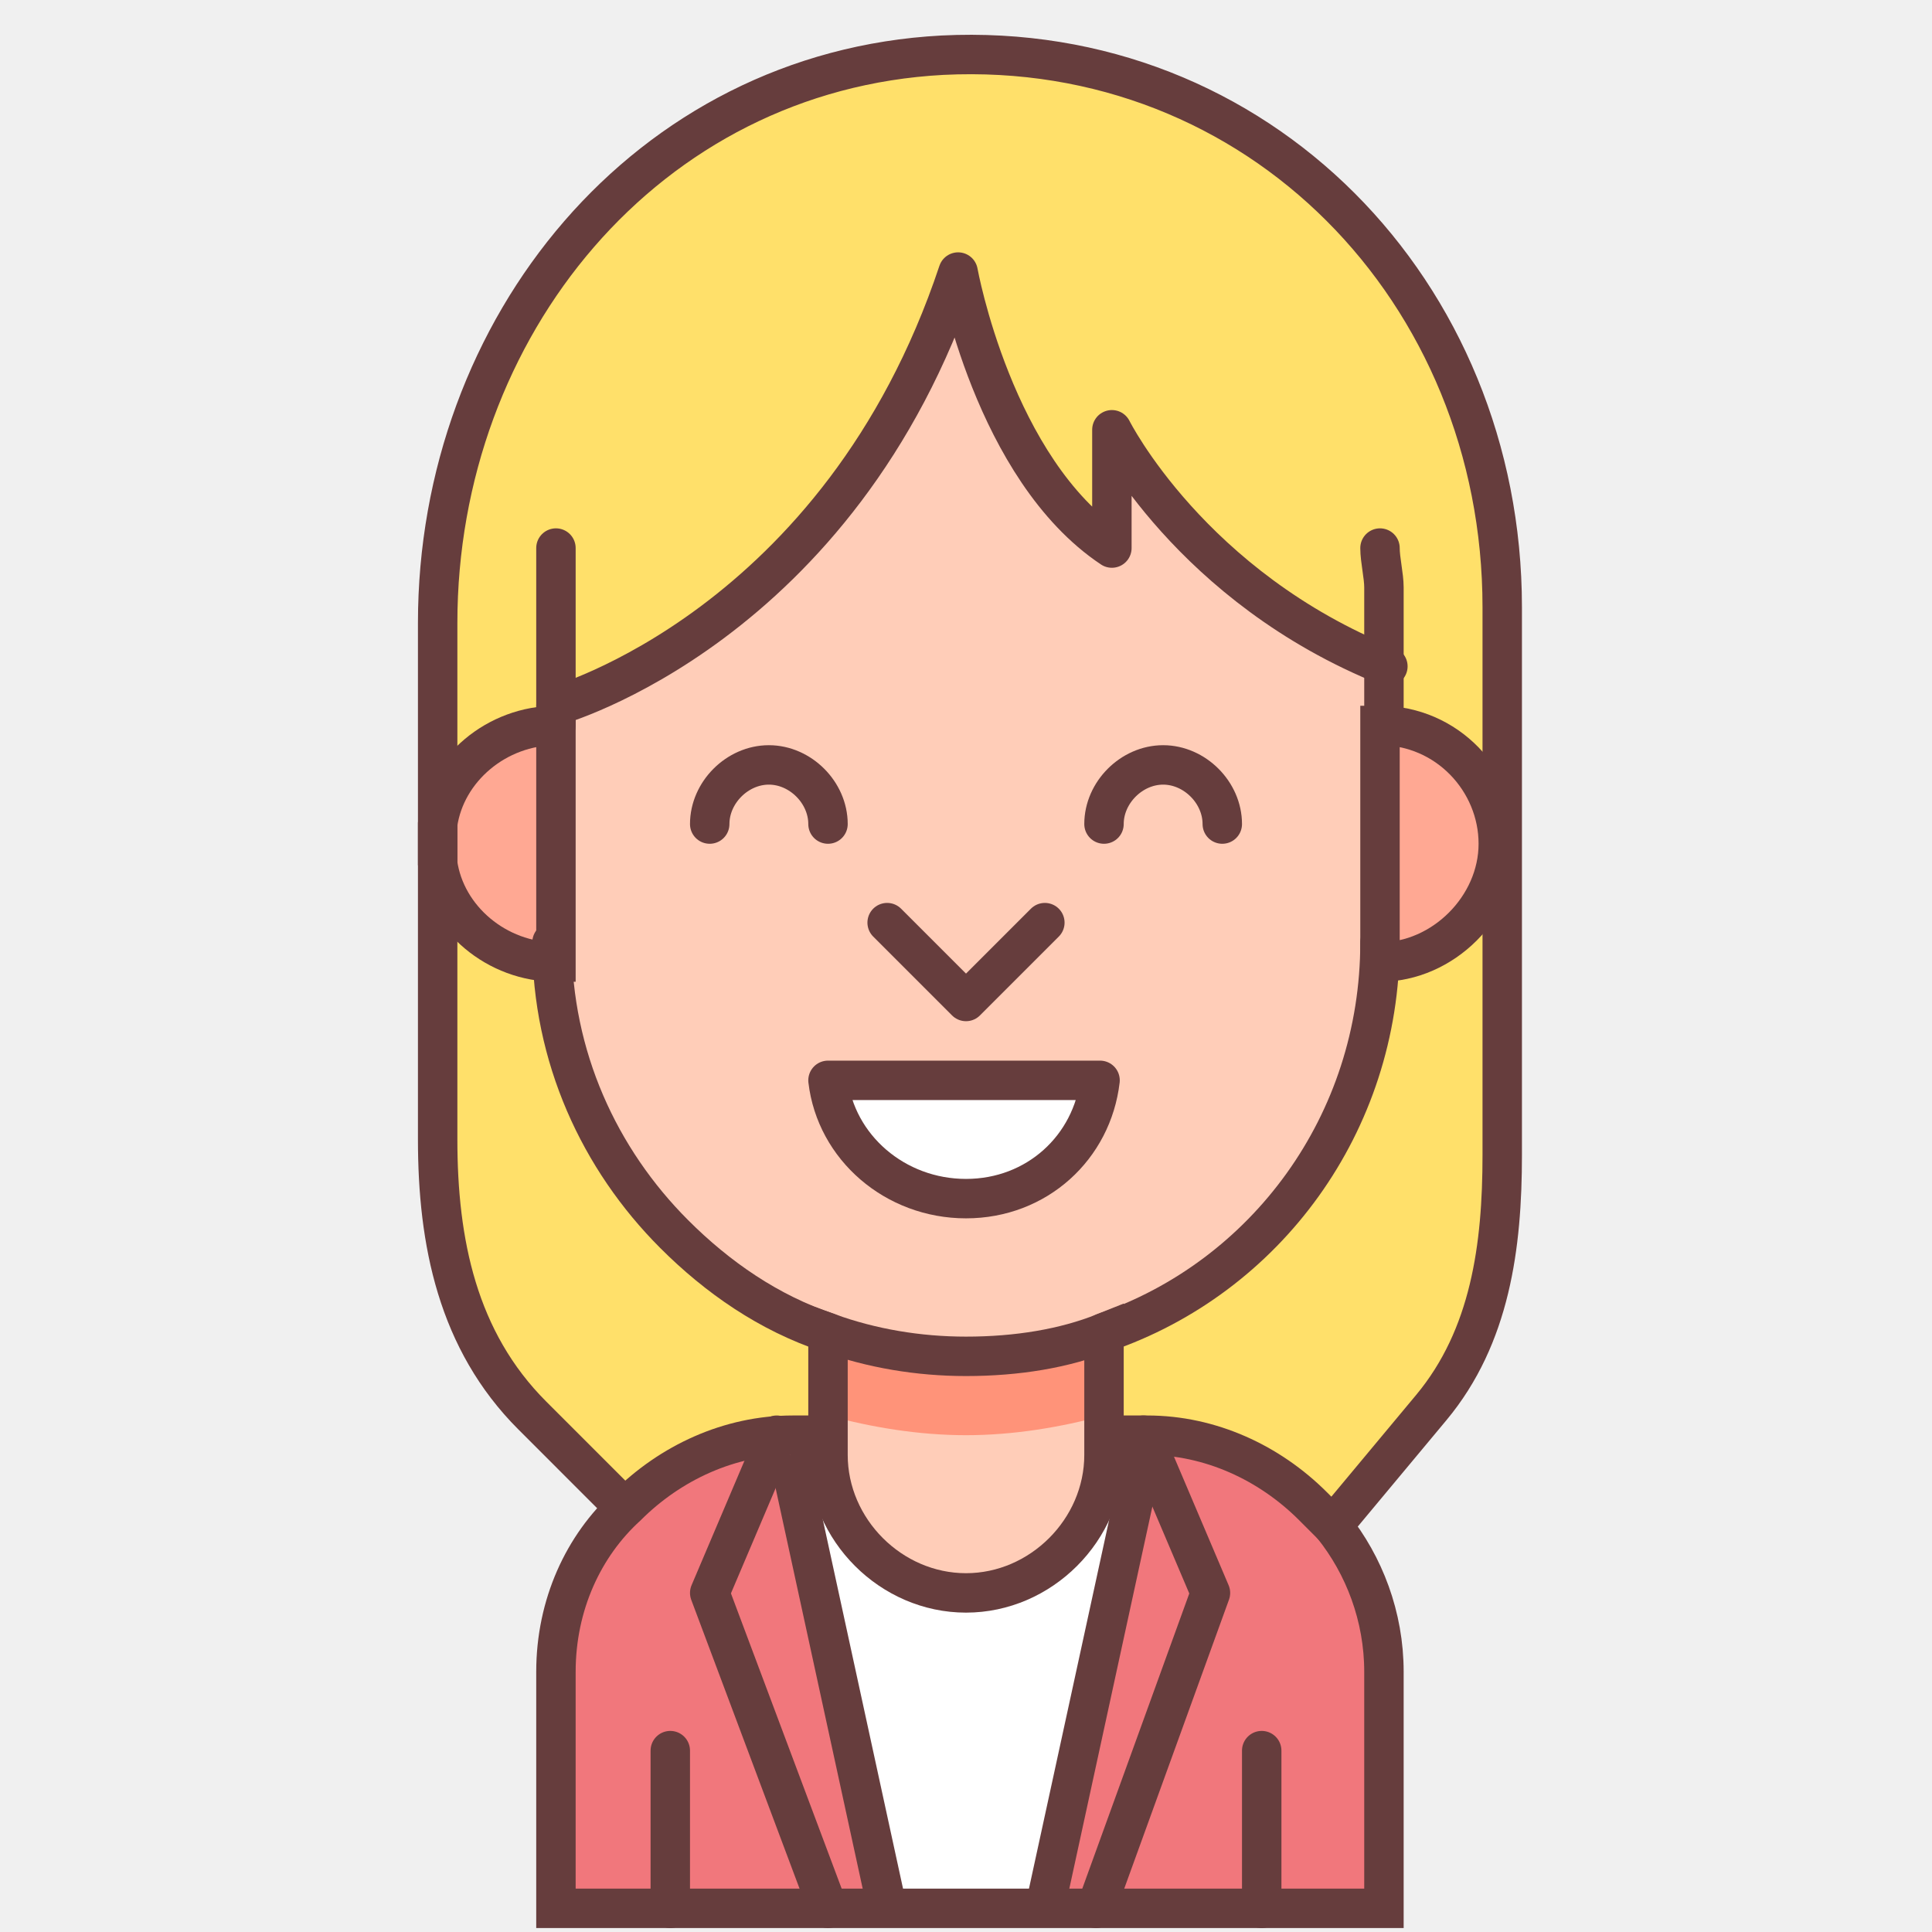
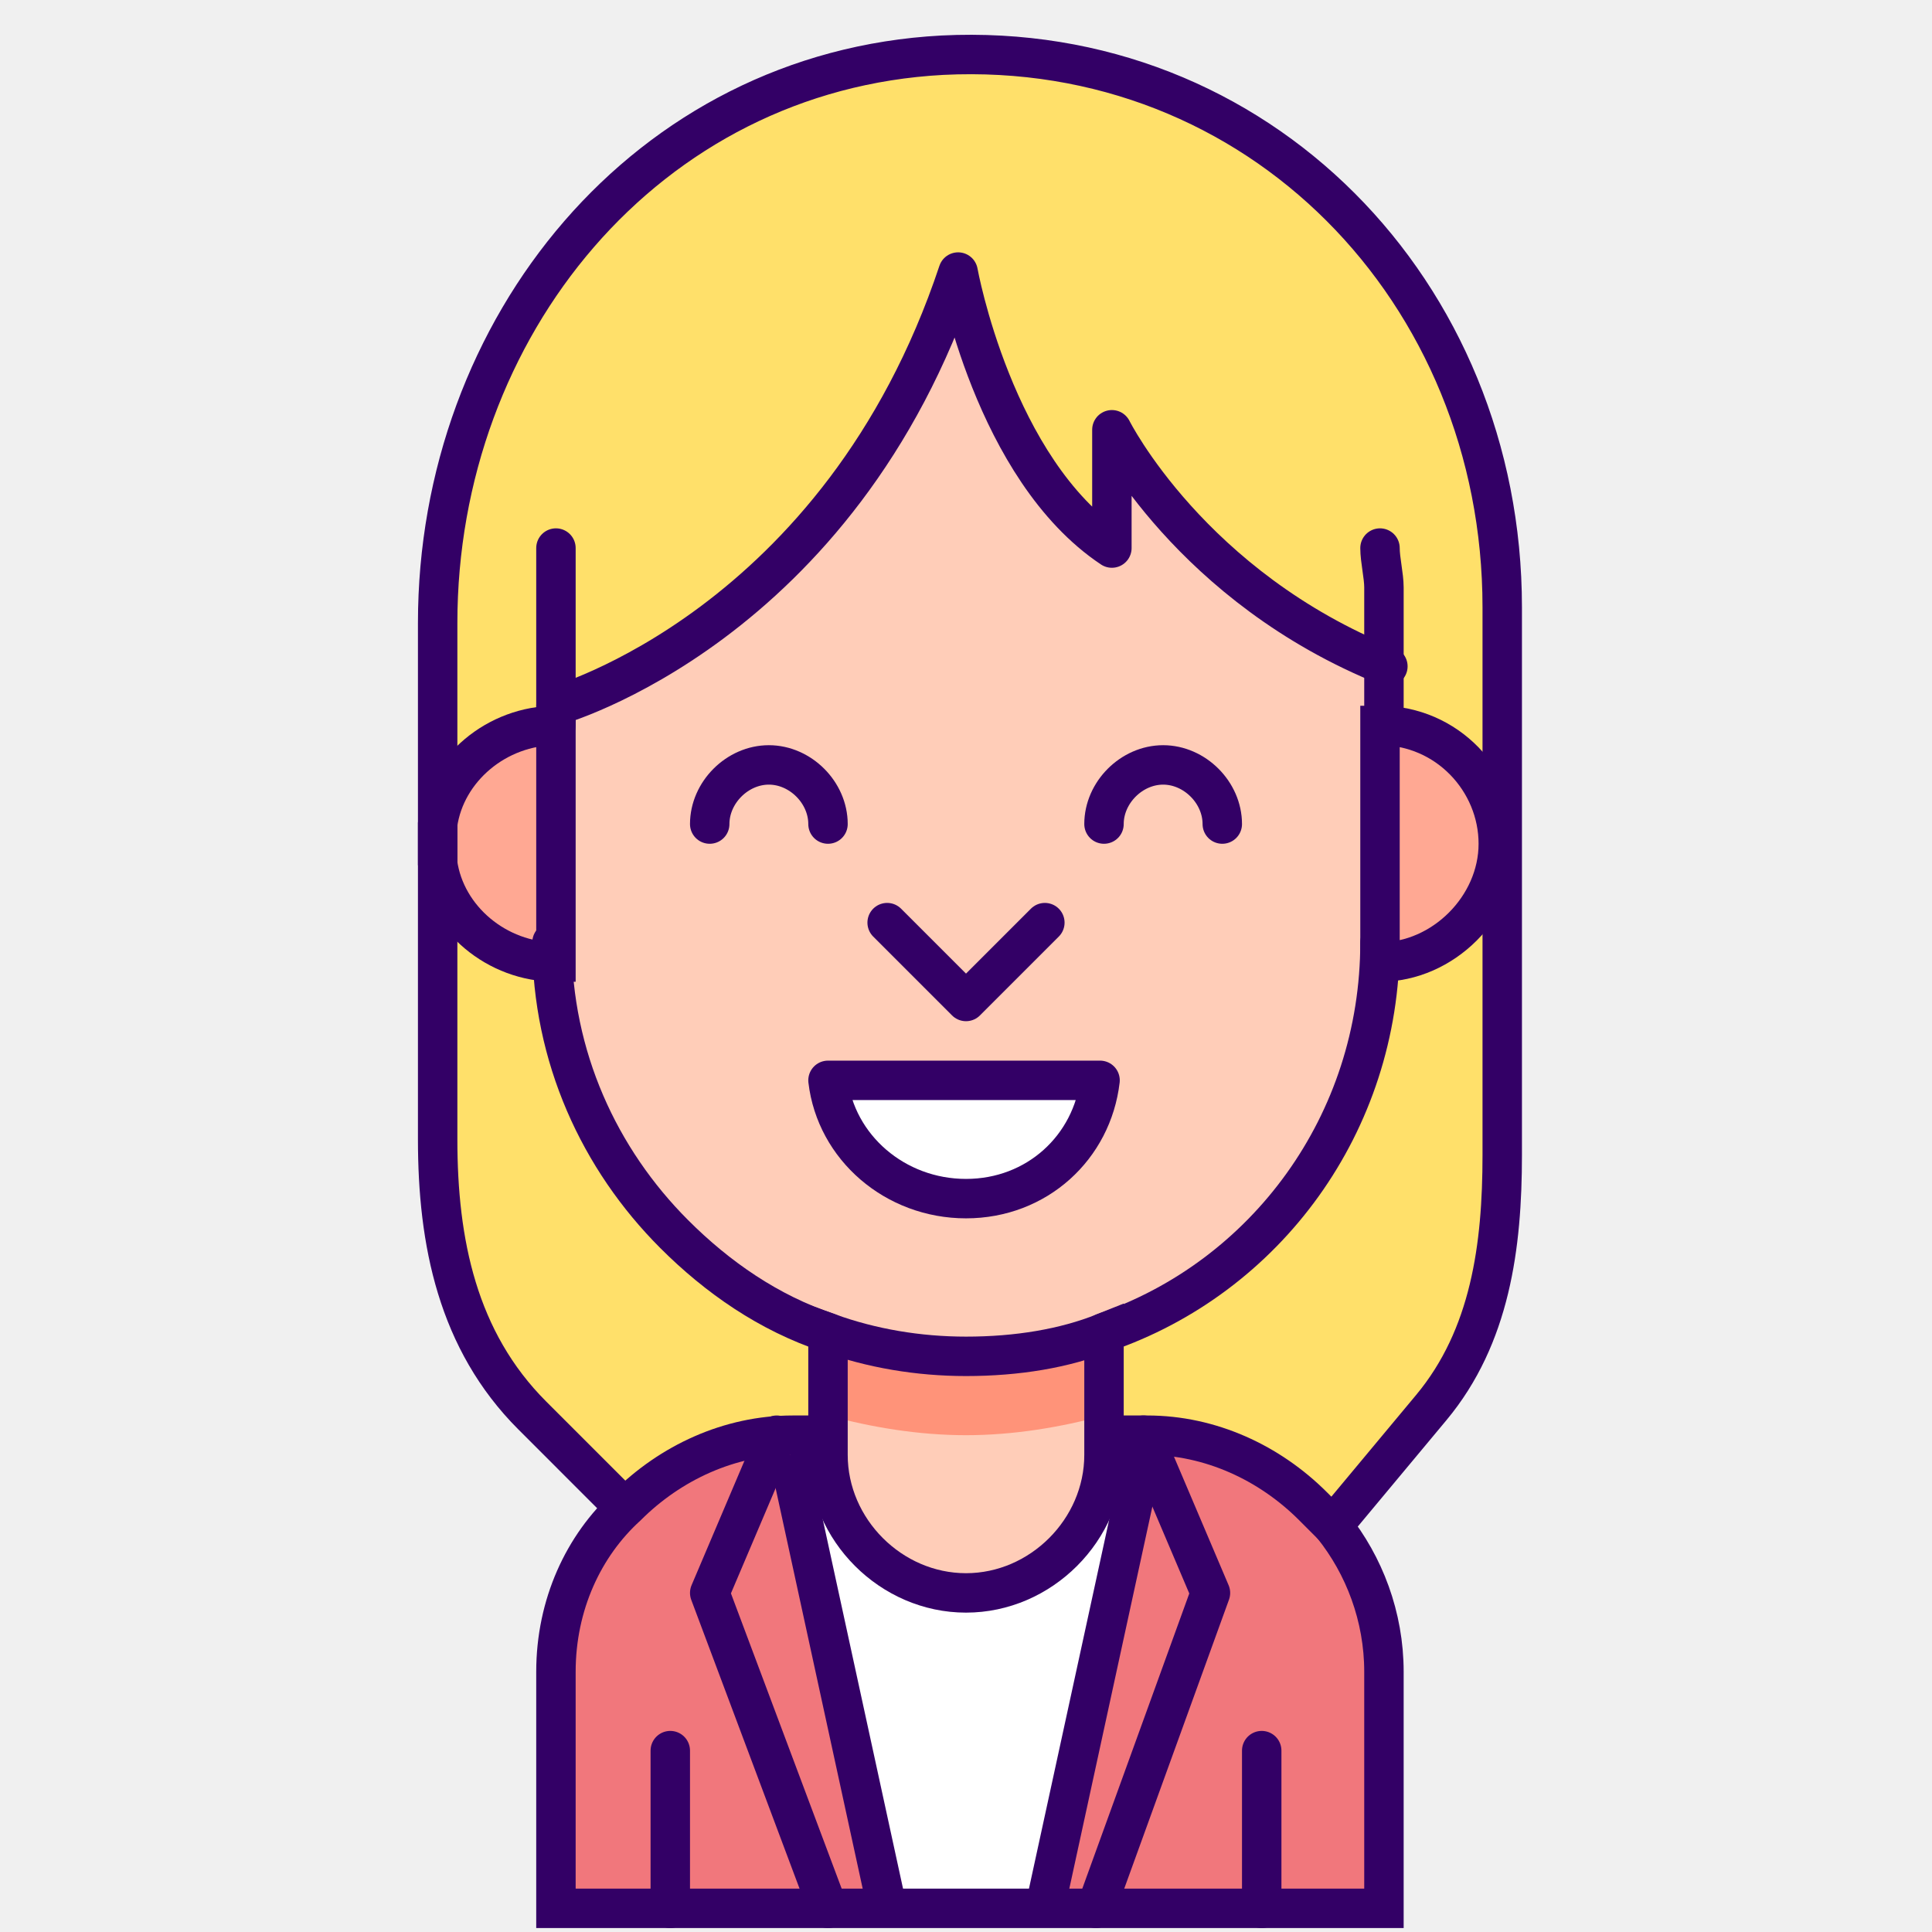
<svg xmlns="http://www.w3.org/2000/svg" version="1.1" id="Layer_1" x="0px" y="0px" viewBox="0 0 49 49" style="enable-background:new 0 0 49 49;" xml:space="preserve">
  <style type="text/css">
	.st0{fill:#FFE06A;}
	.st1{fill:#FFA893;}
	.st2{fill:#F1777C;}
	.st3{fill:#FFCDB8;}
	.st4{fill:#FFFFFF;}
	.st5{fill:#FF9379;}
- 	.st6{fill:none;stroke:#663D3D;stroke-linecap:round;stroke-miterlimit:10;}
- 	.st7{fill:none;stroke:#663D3D;stroke-miterlimit:10;}
- 	.st8{fill:none;stroke:#663D3D;stroke-linecap:round;stroke-linejoin:round;stroke-miterlimit:10;}
+ 	.st6{fill:none;stroke:#330066;stroke-linecap:round;stroke-miterlimit:10;}
+ 	.st7{fill:none;stroke:#330066;stroke-miterlimit:10;}
+ 	.st8{fill:none;stroke:#330066;stroke-linecap:round;stroke-linejoin:round;stroke-miterlimit:10;}
</style>
  <g>
    <path class="st0" d="M38,21.4c0,13.2,0.5,11.5-4.3,17.3c-1-1.3-2.8-2.3-4.7-2.3h-1v-2.6c4.1-1.4,7-5.3,7-9.9v0.5   C36.7,24.4,38,23,38,21.4L38,21.4z" />
    <path class="st0" d="M14.1,17.9v0.5c-1.5,0-2.7,1.1-3,2.5v-5.1c0-7.5,5.3-14,12.8-14.4c8-0.4,14.2,6,14.2,14v6l0,0c0-1.6-1.4-3-3-3   v-1.5c-5-2-7-6-7-6v3c-3-2-3.9-7-3.9-7C21.2,15.9,14.1,17.9,14.1,17.9z" />
    <path class="st1" d="M35,18.4c1.6,0,3,1.4,3,3s-1.4,3-3,3C35,22,35,20.8,35,18.4z" />
    <path class="st2" d="M26.5,48.4c1.9-9,2.5-11.2,2.5-12c3.3,0,5.9,2.7,5.9,6v6C32.8,48.4,28.7,48.4,26.5,48.4z" />
    <path class="st3" d="M35,23.9c0,5.8-4.7,10.5-10.5,10.5S14,29.7,14,23.9c0-2.4,0-3.6,0-6c0,0,7.2-2,10.2-11c0,0,0.9,5,3.9,7v-3   c0,0,2,4,7,6C35,19.2,35,20.7,35,23.9z M28,27.4h-7c0.2,1.7,1.7,3,3.5,3S27.8,29.1,28,27.4z" />
    <polygon class="st4" points="20,36.4 29,36.4 26.5,48.4 22.5,48.4  " />
    <path class="st3" d="M28,36.9c0,1.9-1.6,3.5-3.5,3.5S21,38.8,21,36.9c0-1.2,0-2,0-3.1c2.2,0.8,4.7,0.8,7,0C28,34.9,28,35.7,28,36.9   z" />
    <path class="st5" d="M21,33.8c0,0.8,0,1.4,0,2.1c1.1,0.3,2.3,0.5,3.5,0.5s2.4-0.2,3.5-0.5c0-0.7,0-1.3,0-2.1   C25.8,34.6,23.3,34.6,21,33.8z" />
    <path class="st4" d="M21,27.4h7c-0.2,1.7-1.7,3-3.4,3C22.8,30.4,21.4,29.1,21,27.4z" />
    <path class="st0" d="M21,33.8v2.6c-1.1,0-3.3-0.2-5.2,1.8l-2.3-2.3c-1.9-1.9-2.4-4.4-2.4-7v-7c0.2,1.4,1.5,2.5,3,2.5v-0.5   C14.1,28.4,16.9,32.3,21,33.8z" />
    <path class="st2" d="M14.1,48.4v-6c0-3.2,2.6-6,6-6c0,6.2,1.2,6,2.4,12C20.3,48.4,16.1,48.4,14.1,48.4z" />
    <path class="st1" d="M14.1,24.4c-1.5,0-2.7-1.1-3-2.5v-1c0.2-1.4,1.5-2.5,3-2.5C14.1,20.8,14.1,22,14.1,24.4z" />
  </g>
  <path class="st6" d="M14.1,18.4v-0.5v-3c0-0.3,0-0.7,0-1" />
  <path class="st6" d="M21,33.8c-1.5-0.5-2.8-1.4-3.9-2.5c-1.9-1.9-3.1-4.5-3.1-7.4" />
  <path class="st6" d="M35,23.9c0,4.6-2.9,8.5-7,9.9" />
  <path class="st6" d="M35,13.9c0,0.3,0.1,0.7,0.1,1v2v1.5" />
  <path class="st7" d="M28,36.4h1c0,0,0,0,0.1,0c1.6,0,3.1,0.7,4.2,1.8c0.2,0.2,0.3,0.3,0.5,0.5c0.8,1,1.3,2.3,1.3,3.7v6h-3h-3h-9h-3  h-3v-6c0-1.7,0.7-3.2,1.8-4.2c1.1-1.1,2.6-1.8,4.2-1.8l0,0h1" />
  <path class="st7" d="M28,33.8v2.6v0.5c0,1.9-1.6,3.5-3.5,3.5S21,38.8,21,36.9v-0.5v-2.6c1.1,0.4,2.3,0.6,3.5,0.6  C25.8,34.4,27,34.2,28,33.8z" />
  <path class="st7" d="M38,21.4c0,1.6-1.4,3-3,3v-0.5v-5.5C36.7,18.4,38,19.8,38,21.4z" />
  <path class="st7" d="M11.1,20.9c0,0.1,0,0.3,0,0.5s0,0.3,0,0.5c0.2,1.4,1.5,2.5,3,2.5v-0.5v-5.5C12.6,18.4,11.3,19.5,11.1,20.9z" />
  <line class="st8" x1="17" y1="44.4" x2="17" y2="48.4" />
  <line class="st8" x1="32" y1="44.4" x2="32" y2="48.4" />
  <path class="st8" d="M21,27.4c0.2,1.7,1.7,3,3.5,3s3.2-1.3,3.4-3H21z" />
  <path class="st8" d="M18,20.9c0-0.8,0.7-1.5,1.5-1.5s1.5,0.7,1.5,1.5" />
  <path class="st8" d="M28,20.9c0-0.8,0.7-1.5,1.5-1.5s1.5,0.7,1.5,1.5" />
  <path class="st8" d="M15.8,38.2l-2.3-2.3c-1.9-1.9-2.4-4.4-2.4-7v-7v-1v-5.1c0-7.5,5.3-14,12.8-14.4c8-0.4,14.2,6,14.2,14v6v7.9  c0,2.3-0.3,4.6-1.8,6.4l-2.5,3" />
  <path class="st8" d="M14.1,17.9c0,0,7.2-2,10.2-11c0,0,0.9,5,3.9,7v-3c0,0,2,4,7,6" />
  <line class="st7" x1="20" y1="36.9" x2="22.5" y2="48.4" />
  <line class="st7" x1="29" y1="36.9" x2="26.5" y2="48.4" />
  <polyline class="st8" points="22.5,23.4 24.5,25.4 26.5,23.4 " />
  <polyline class="st8" points="29,36.4 30.7,40.4 27.8,48.4 " />
  <polyline class="st8" points="19.7,36.4 18,40.4 21,48.4 " />
</svg>
